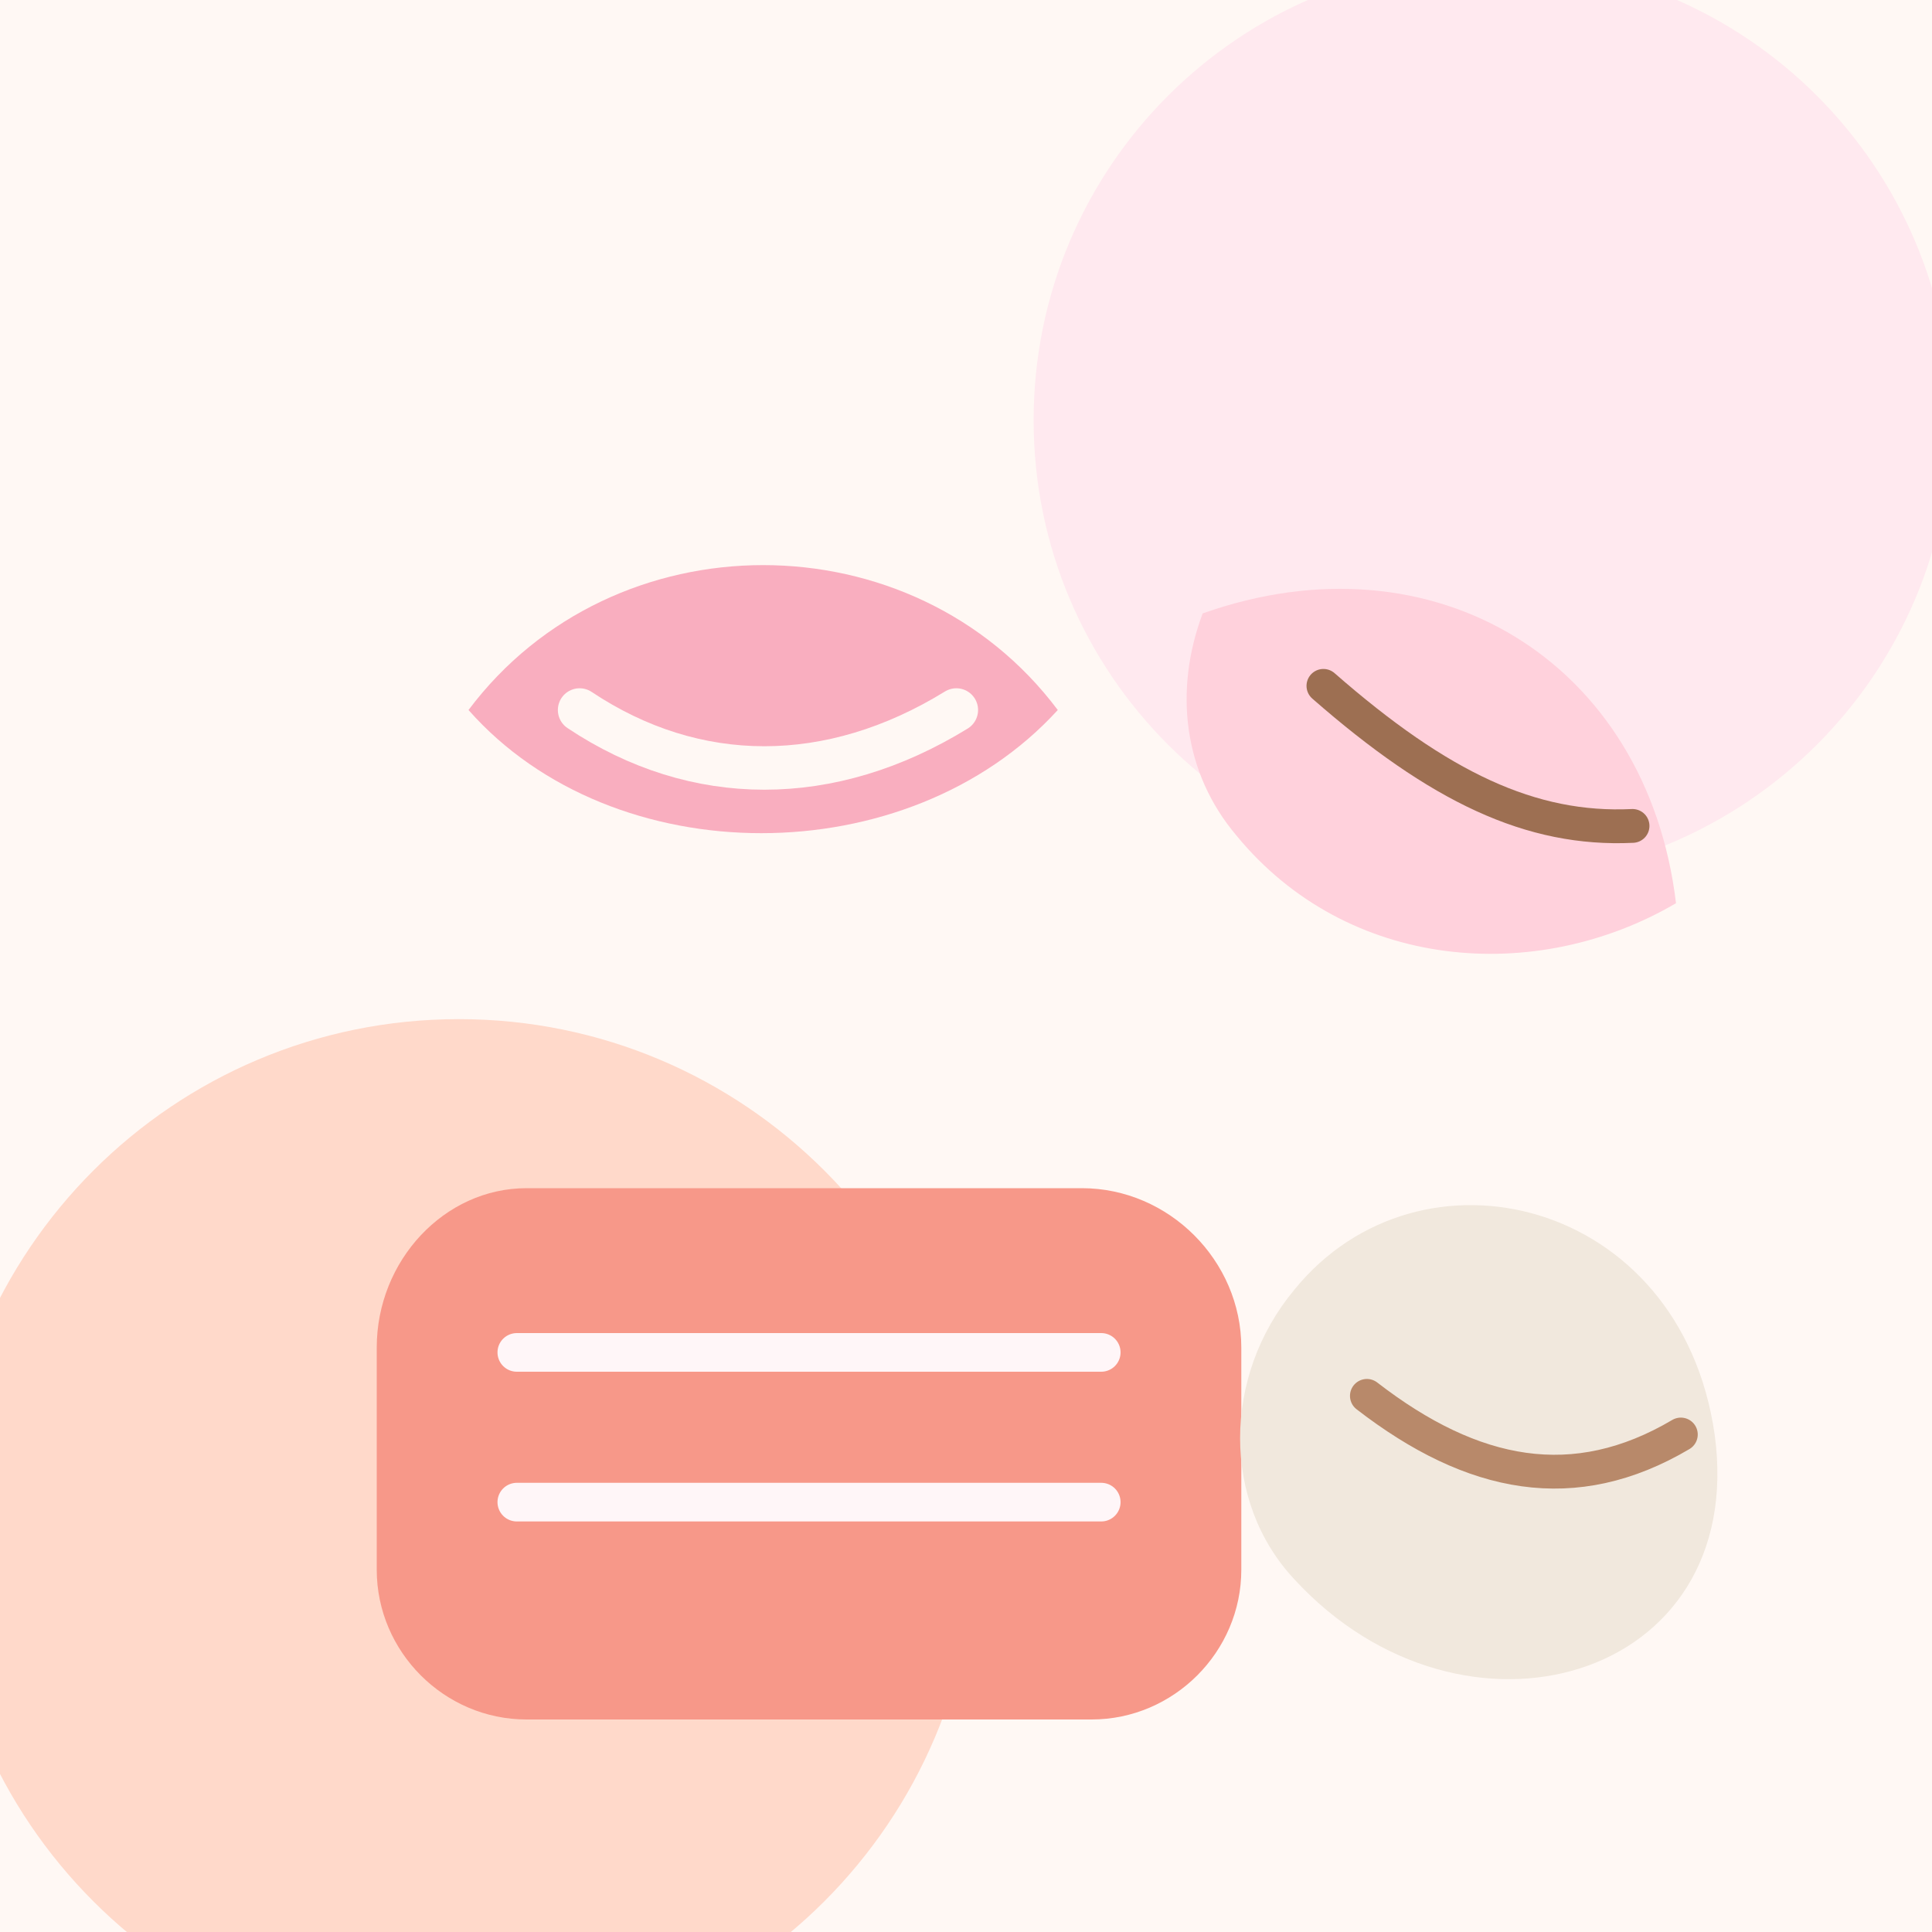
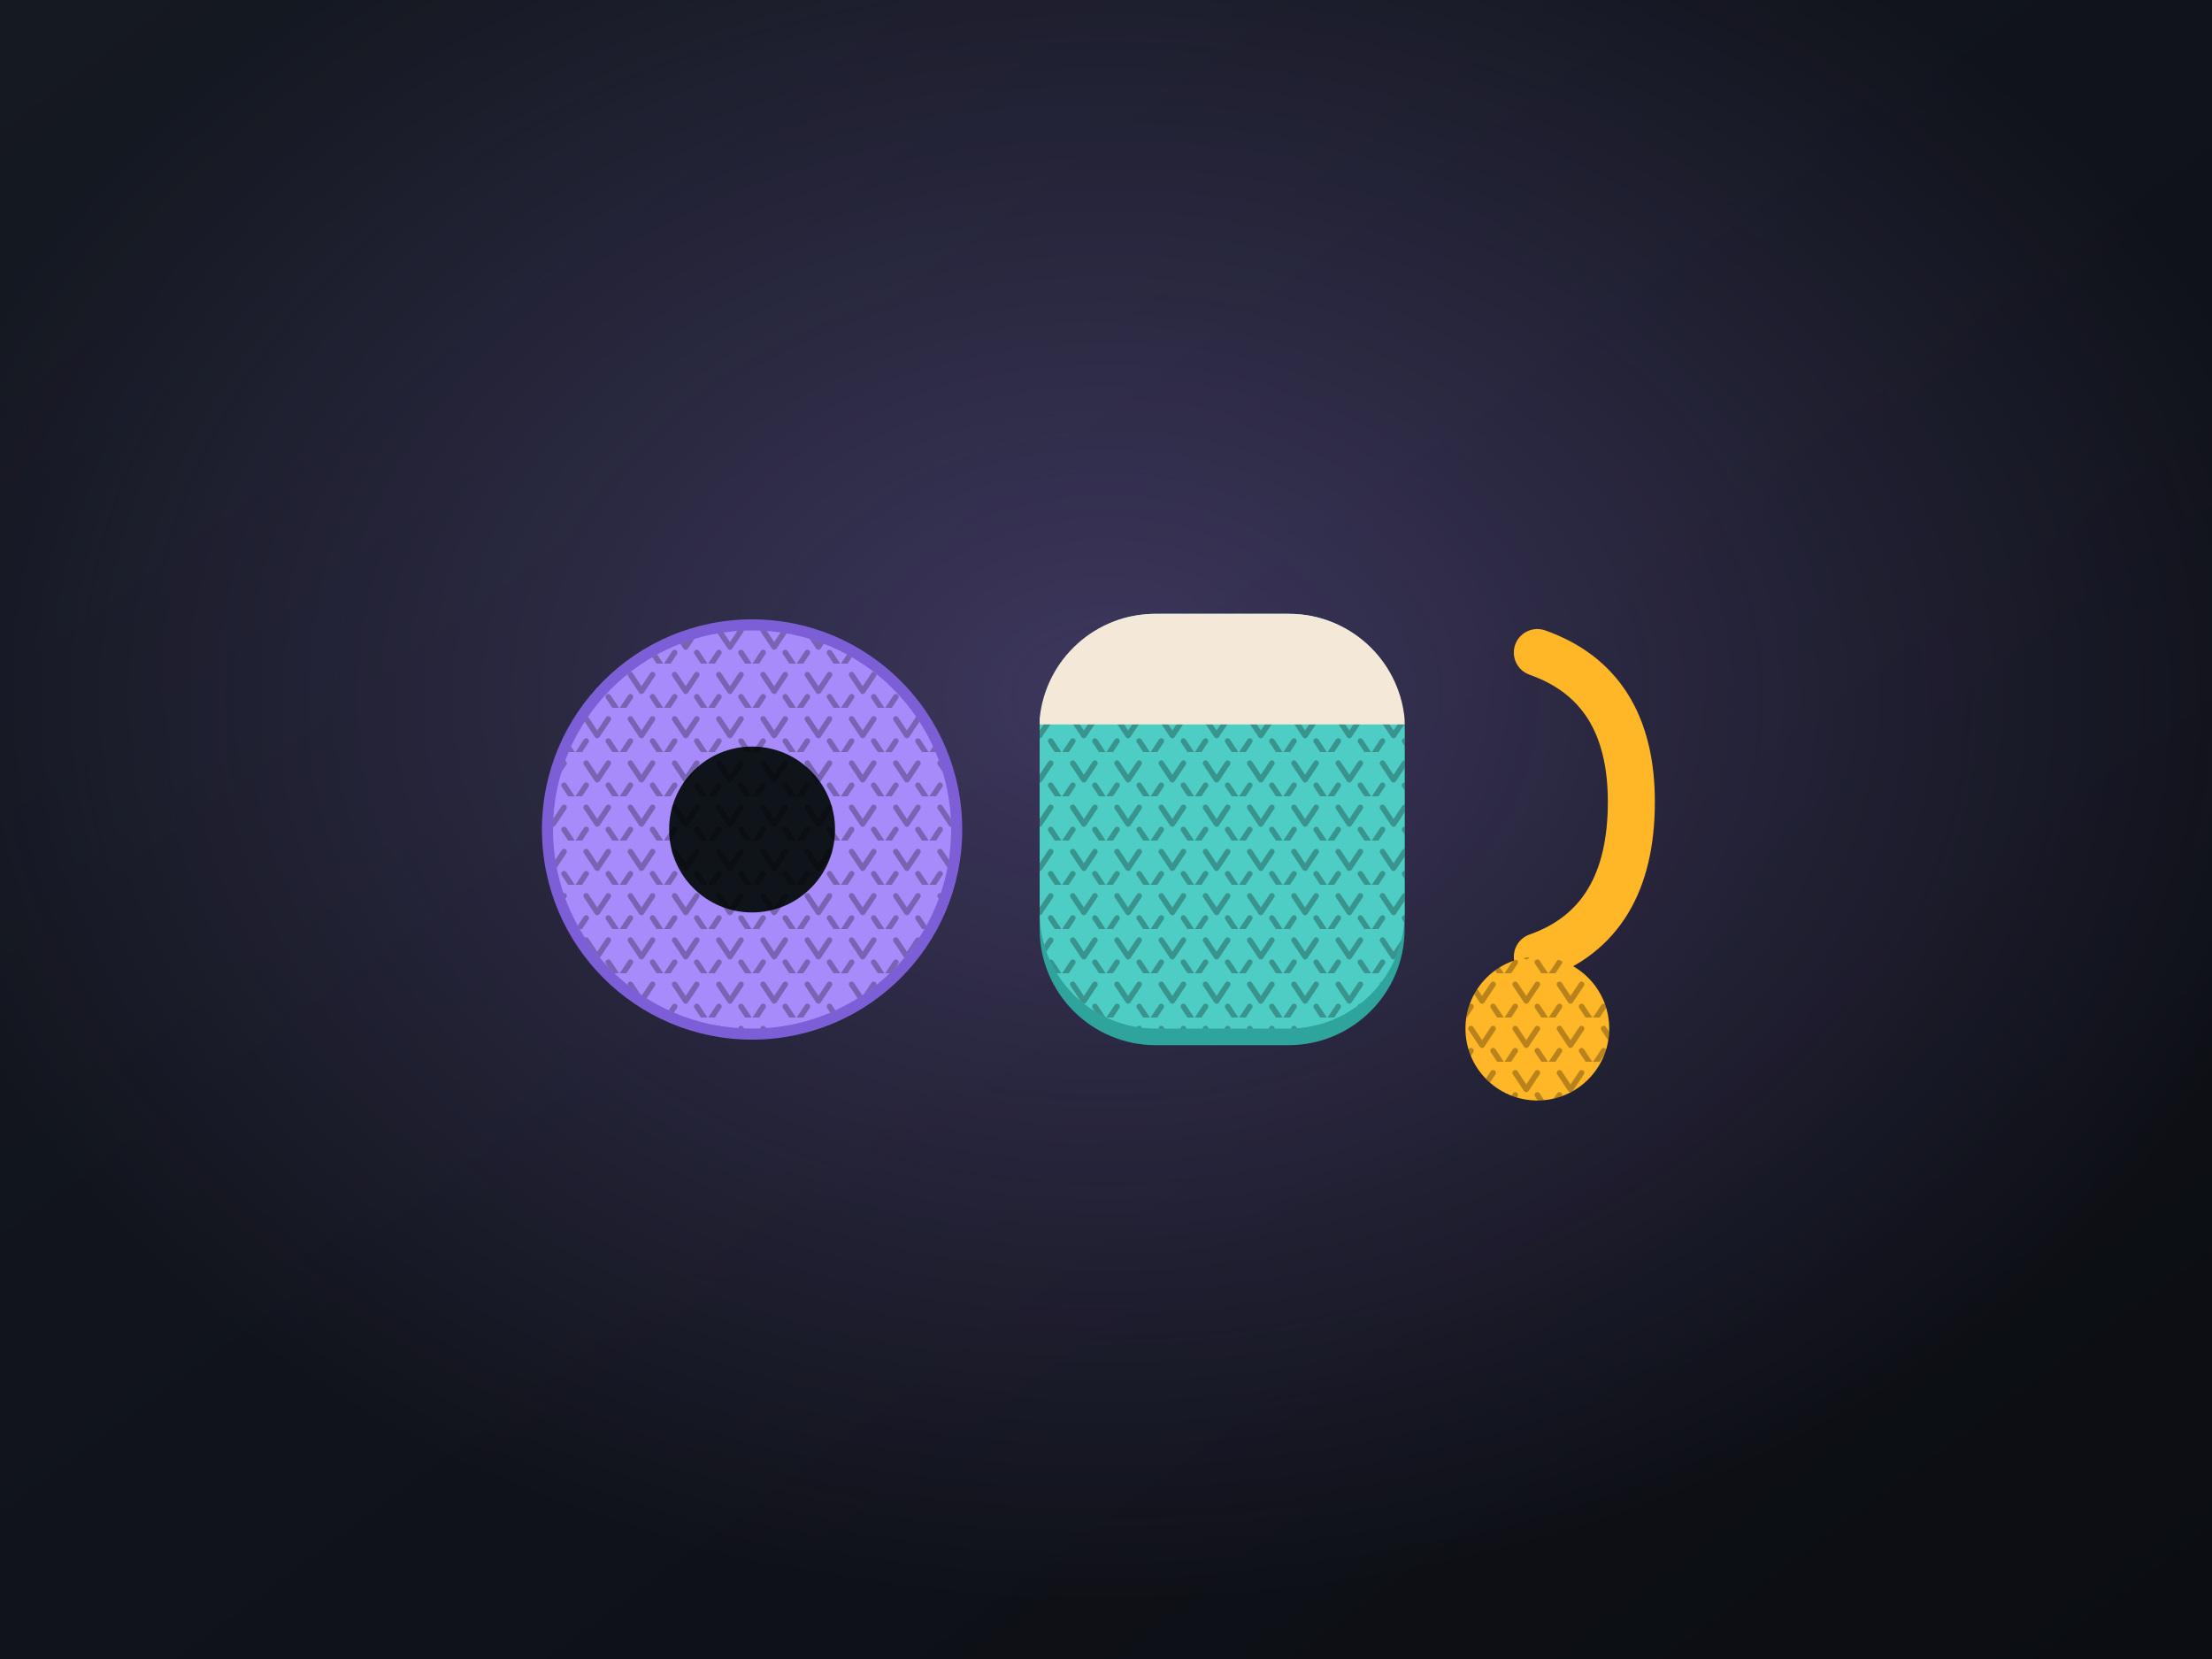
- <svg xmlns="http://www.w3.org/2000/svg" width="800" height="800" viewBox="0 0 800 800" fill="none" role="img" aria-labelledby="title desc">
-   <rect width="800" height="800" fill="#FFF8F4" />
-   <circle cx="618" cy="174" r="190" fill="#FFE9EF" />
-   <circle cx="190" cy="636" r="214" fill="#FFD9CA" />
-   <path d="M194 294C254 214 378 214 438 294C376 362 254 362 194 294Z" fill="#F9AEBF" />
-   <path d="M240 294C288 326 344 326 396 294" stroke="#FFF8F4" stroke-width="18" stroke-linecap="round" />
-   <path d="M498 254C594 220 682 274 694 374C636 408 558 402 512 346C490 320 486 286 498 254Z" fill="#FFD1DC" />
-   <path d="M548 284C596 326 634 344 676 342" stroke="#9D6F52" stroke-width="14" stroke-linecap="round" />
-   <path d="M218 492H448C484 492 514 522 514 558V650C514 684 486 712 452 712H218C184 712 156 684 156 650V558C156 522 184 492 218 492Z" fill="#F79889" />
-   <path d="M214 560H456M214 622H456" stroke="#FFF6F8" stroke-width="16" stroke-linecap="round" />
-   <path d="M536 534C588 470 696 496 710 594C724 696 606 730 536 654C506 622 506 570 536 534Z" fill="#F1E8DD" />
-   <path d="M566 578C610 612 652 620 696 594" stroke="#B8896A" stroke-width="14" stroke-linecap="round" />
+ <svg xmlns="http://www.w3.org/2000/svg" width="800" height="600" viewBox="0 0 800 600" fill="none" role="img" aria-labelledby="t d">
+   <defs>
+     <linearGradient id="bg" x1="0" y1="0" x2="1" y2="1">
+       <stop offset="0%" stop-color="#151922" />
+       <stop offset="100%" stop-color="#0B0D12" />
+     </linearGradient>
+     <radialGradient id="glow" cx="0.5" cy="0.42" r="0.55">
+       <stop offset="0%" stop-color="#A78BFA" stop-opacity="0.30" />
+       <stop offset="100%" stop-color="#A78BFA" stop-opacity="0" />
+     </radialGradient>
+     <pattern id="st" width="16" height="16" patternUnits="userSpaceOnUse">
+       <path d="M4 4 L8 10 L12 4" fill="none" stroke="rgba(0,0,0,0.28)" stroke-width="2" stroke-linecap="round" stroke-linejoin="round" />
+       <path d="M-4 12 L0 18 L4 12 M12 12 L16 18 L20 12" fill="none" stroke="rgba(0,0,0,0.28)" stroke-width="2" stroke-linecap="round" stroke-linejoin="round" />
+     </pattern>
+   </defs>
+   <rect width="800" height="600" fill="url(#bg)" />
+   <rect width="800" height="600" fill="url(#glow)" />
+   <circle cx="272" cy="300" r="76" fill="#7C5FD6" />
+   <circle cx="272" cy="300" r="72" fill="#A78BFA" />
+   <circle cx="272" cy="300" r="30" fill="#0F131A" />
+   <circle cx="272" cy="300" r="72" fill="url(#st)" />
+   <rect x="376" y="222" width="132" height="156" rx="42" fill="#2FA49C" />
+   <rect x="376" y="222" width="132" height="150" rx="42" fill="#4ECDC4" />
+   <rect x="376" y="222" width="132" height="150" rx="42" fill="url(#st)" />
+   <path d="M376 262 v-2 a42 42 0 0 1 42 -38 h48 a42 42 0 0 1 42 38 v2 Z" fill="#F4E9D8" />
+   <path d="M556 236 q34 12 34 54 q0 44 -34 56" fill="none" stroke="#FFB627" stroke-width="17" stroke-linecap="round" />
+   <circle cx="556" cy="372" r="26" fill="#FFB627" />
+   <circle cx="556" cy="372" r="26" fill="url(#st)" />
</svg>
